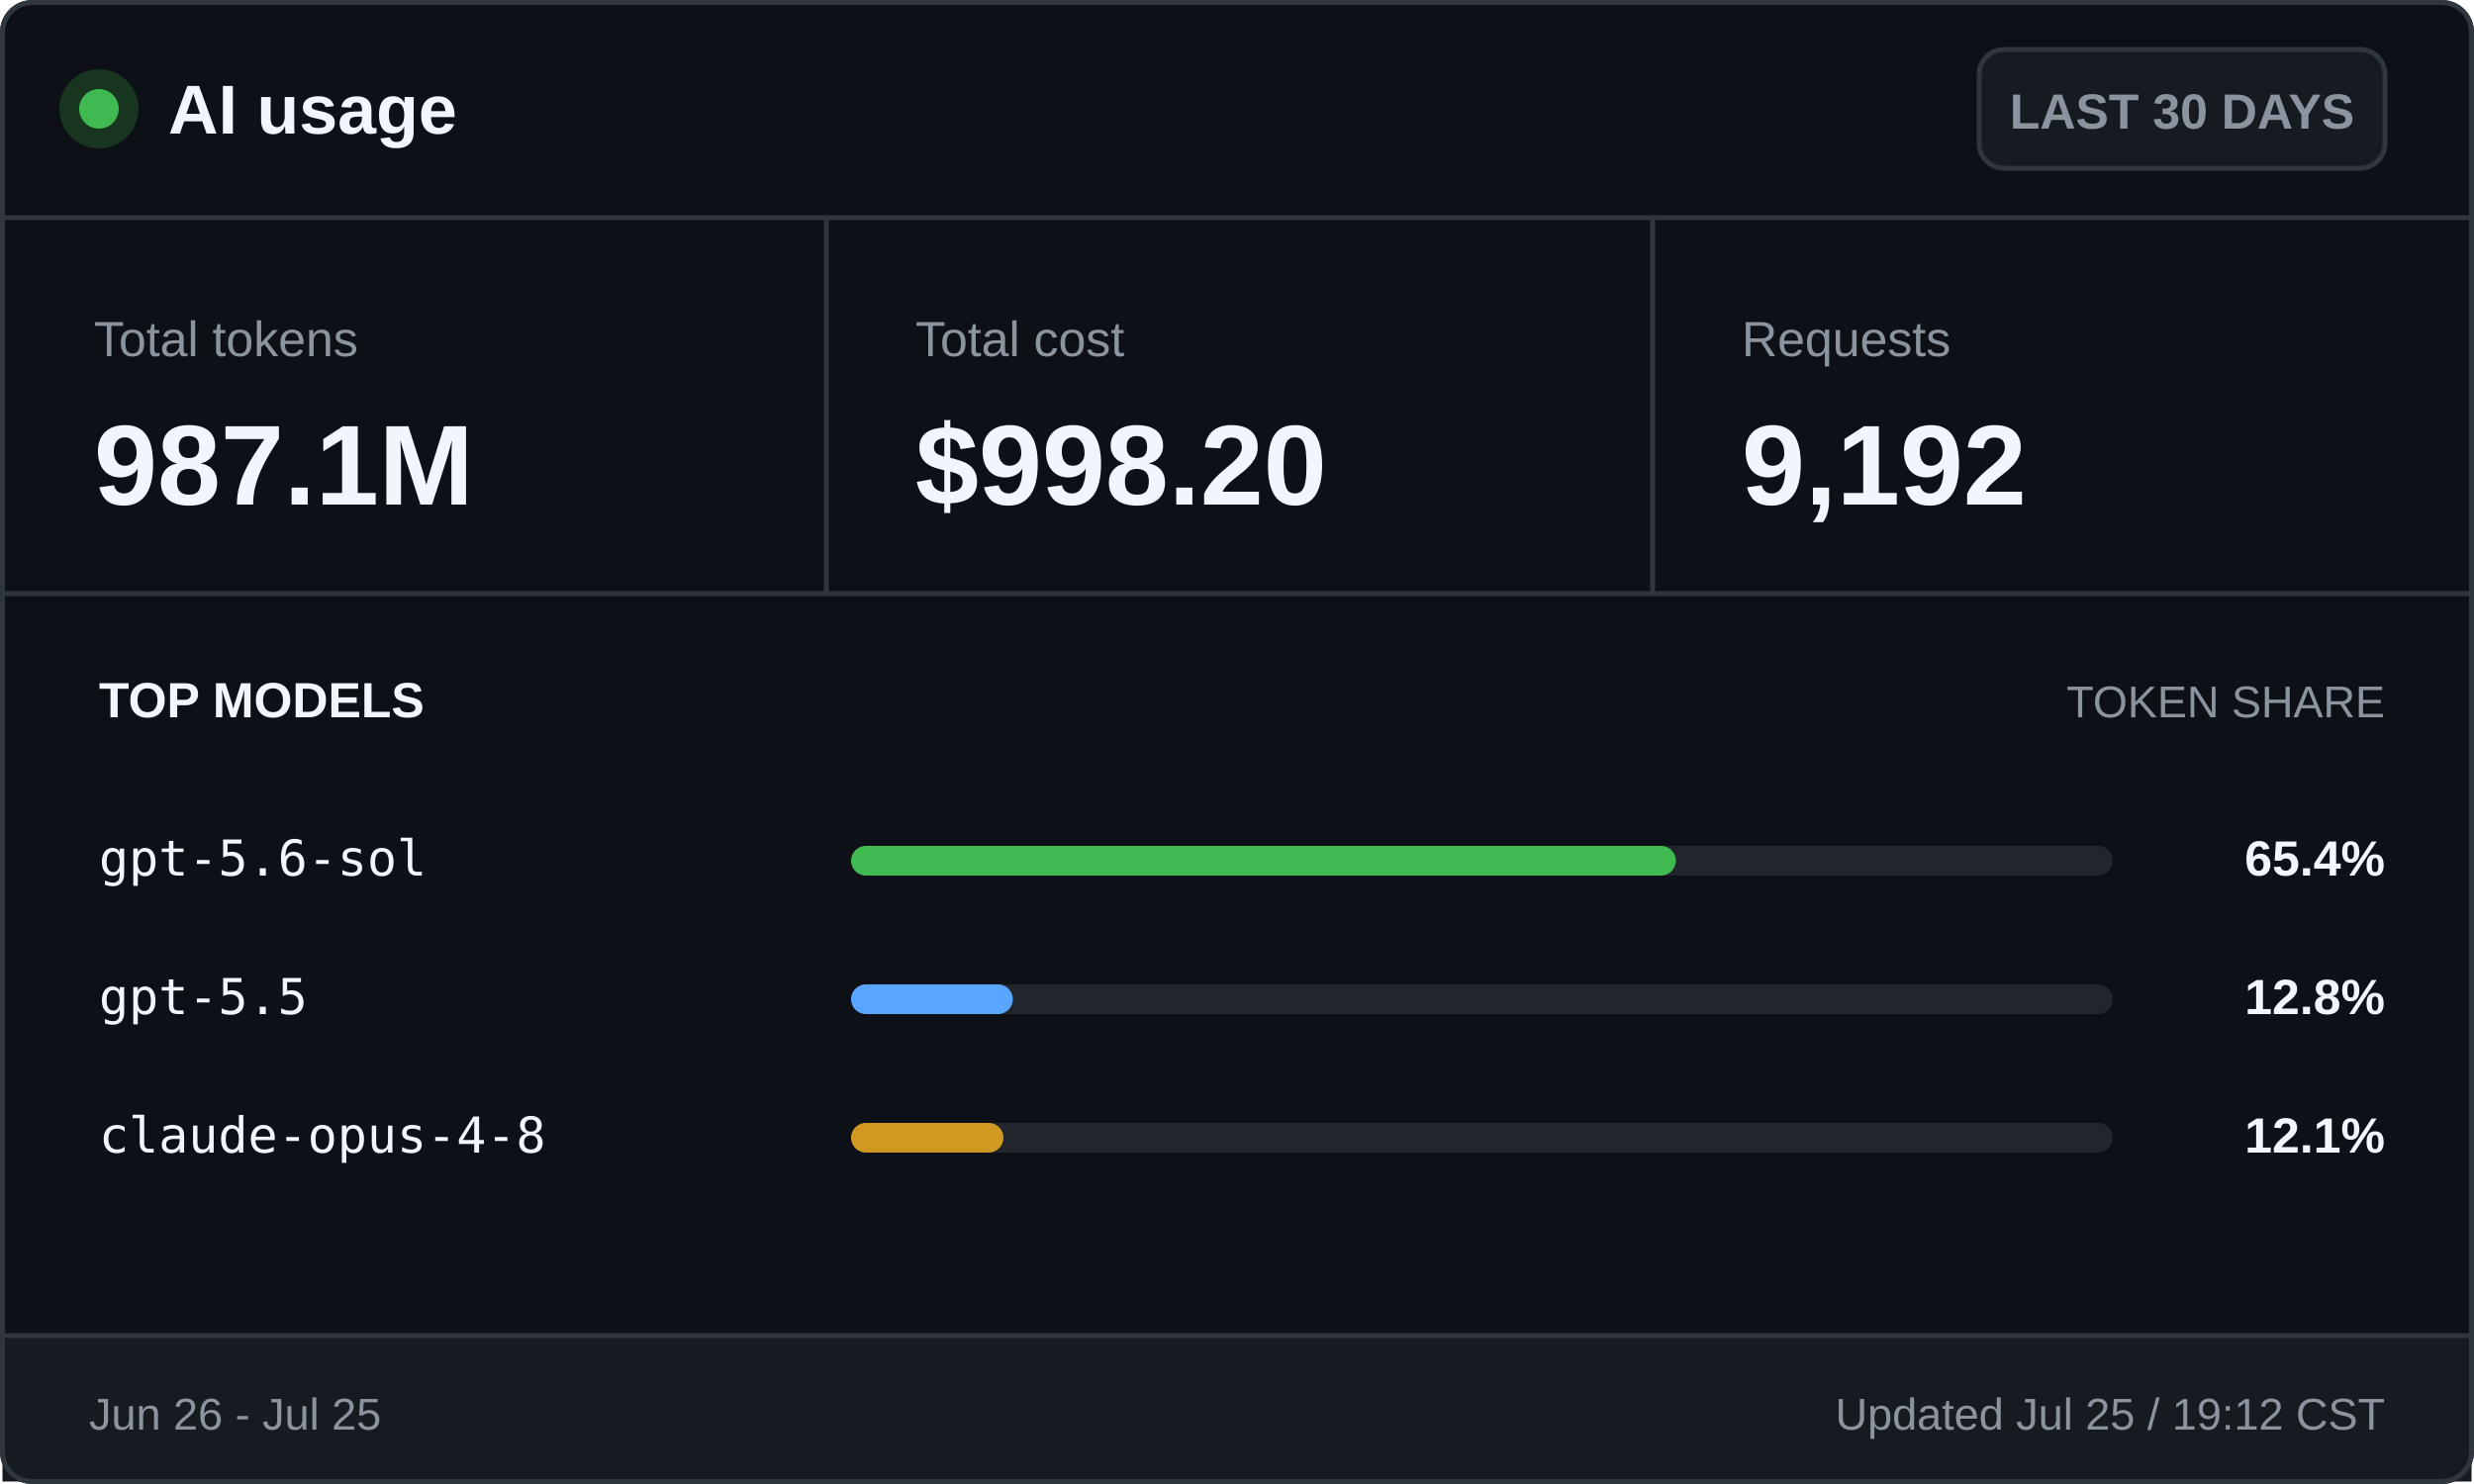
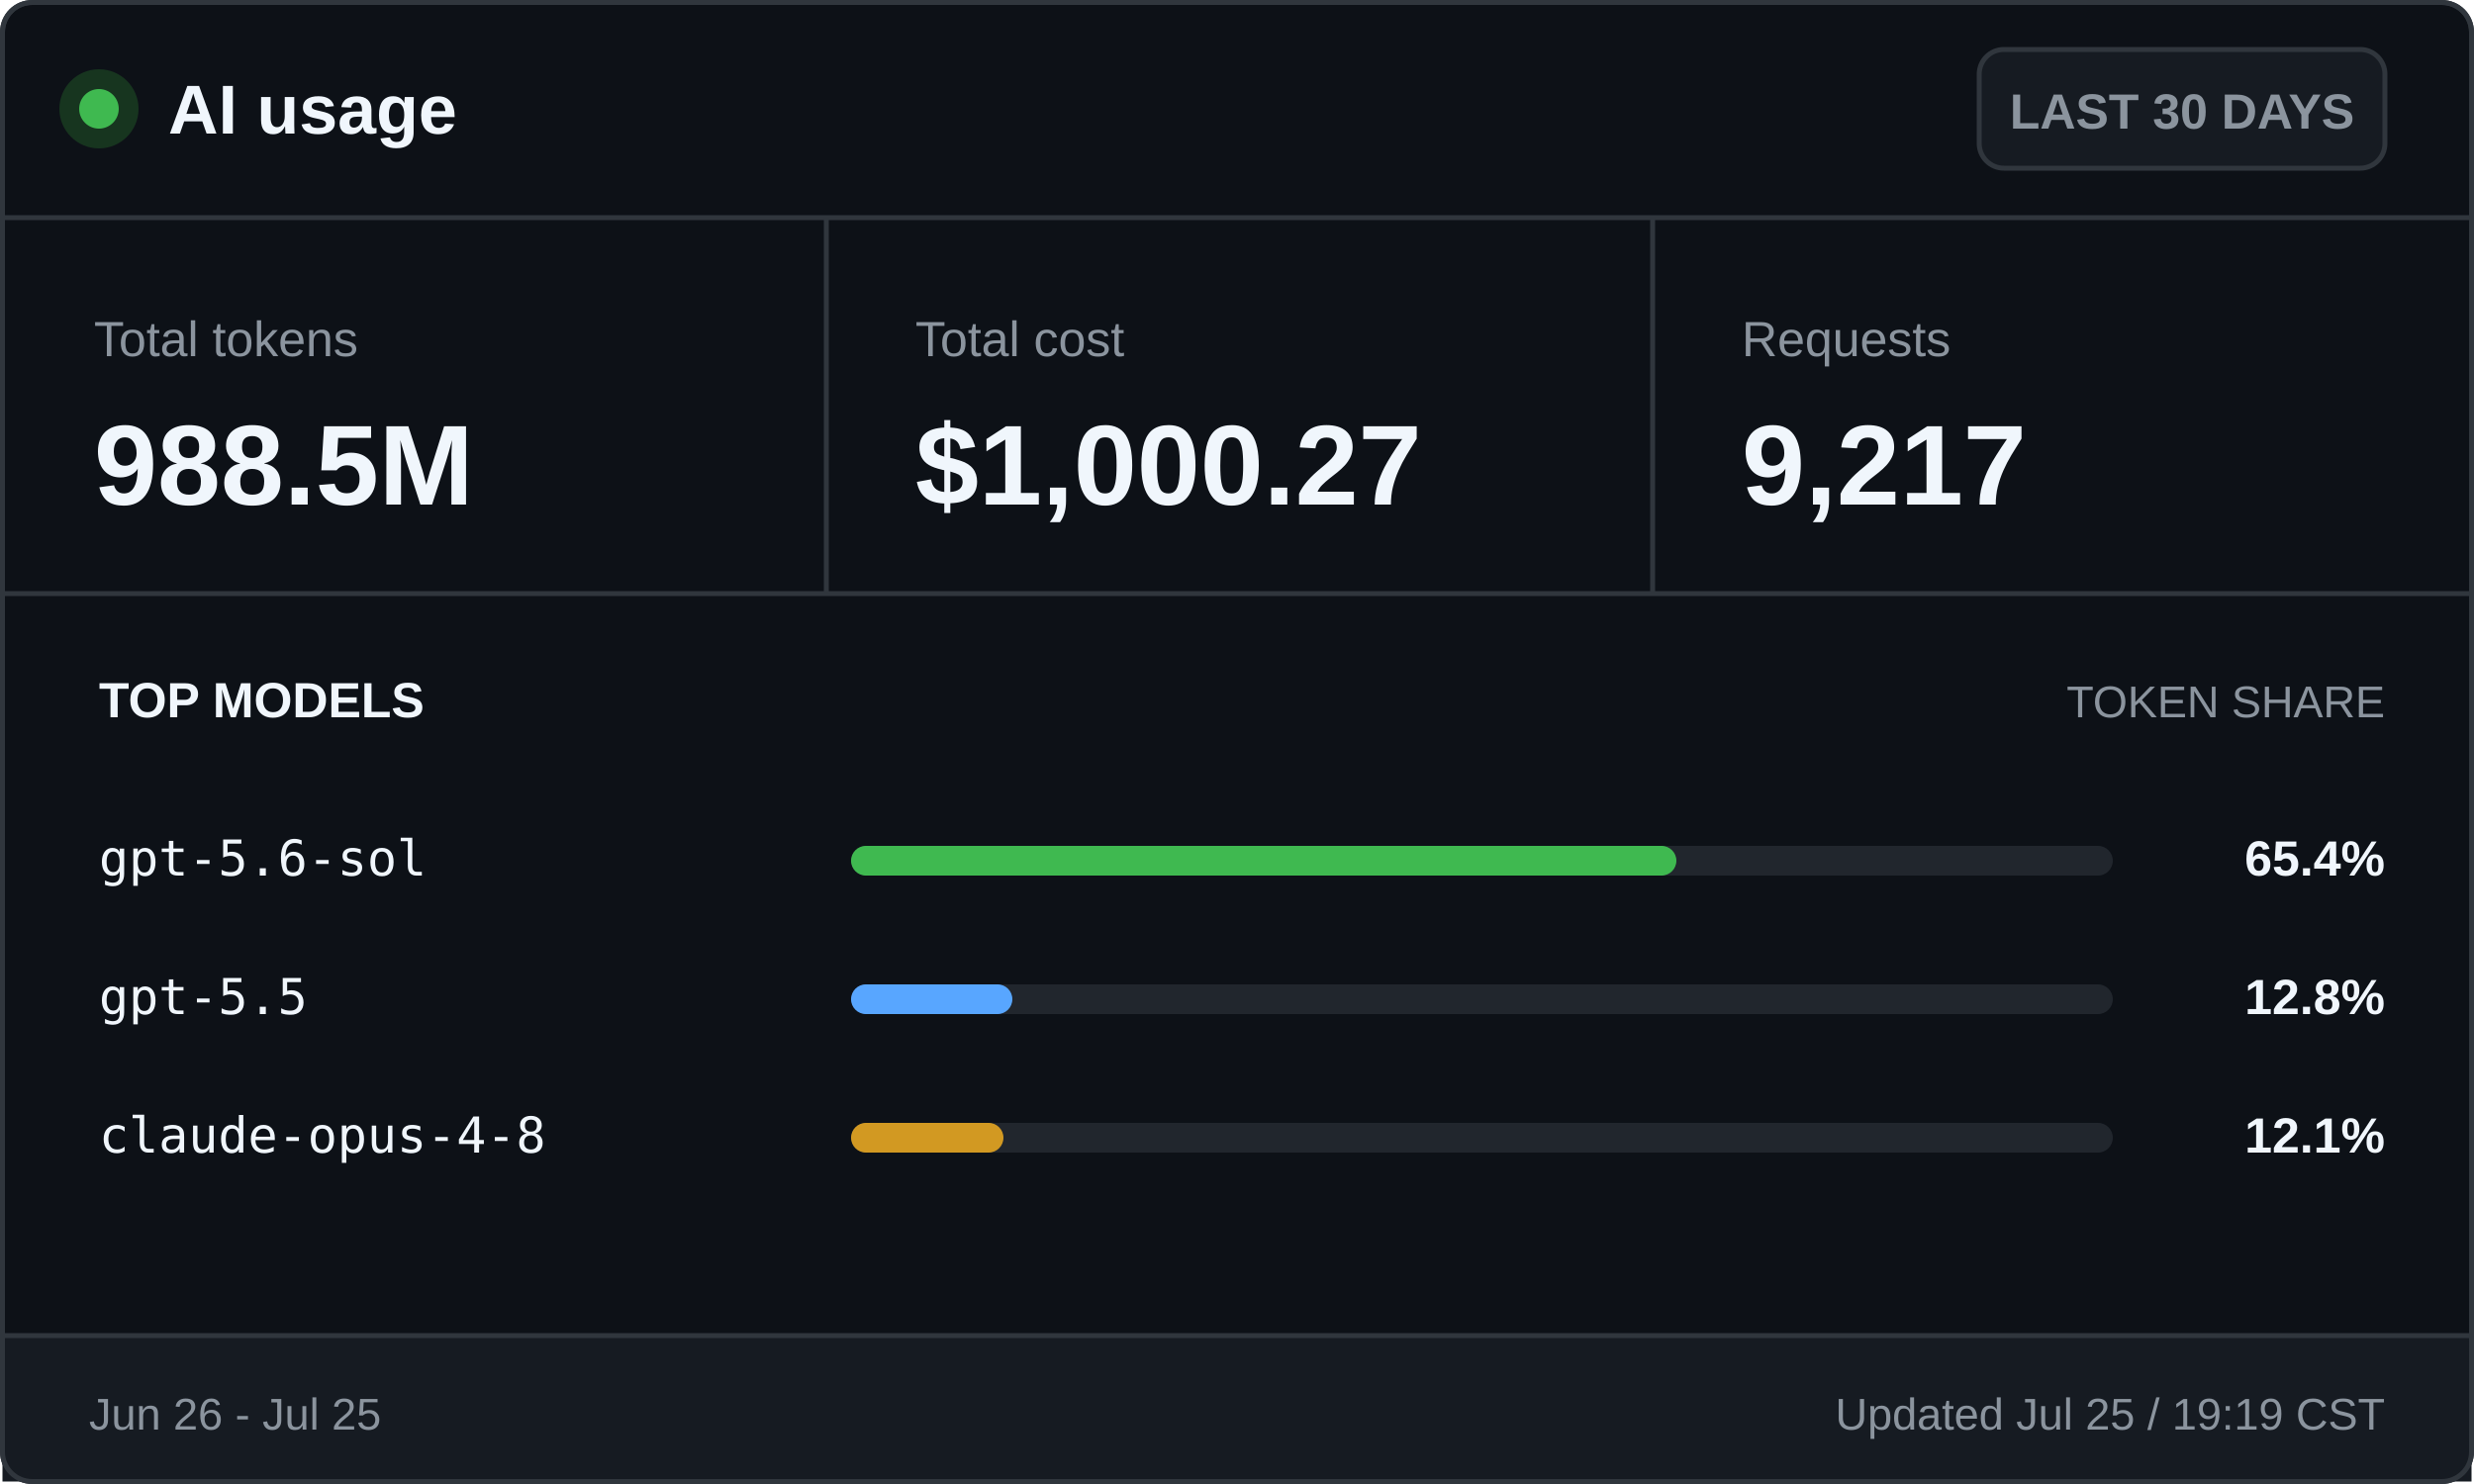
<svg xmlns="http://www.w3.org/2000/svg" width="500" height="300" viewBox="0 0 500 300" role="img" aria-labelledby="title desc">
  <style>
    .ui { font-family: -apple-system, BlinkMacSystemFont, "Segoe UI", Arial, sans-serif; }
    .mono { font-family: "Cascadia Mono", Consolas, monospace; }
    .brand { font-size: 14px; font-weight: 700; }
    .badge { font-size: 10px; font-weight: 600; }
    .label { font-size: 10px; }
    .value { font-size: 23px; font-weight: 700; }
    .section { font-size: 10px; font-weight: 700; text-transform: uppercase; }
    .section-muted { font-size: 9px; text-transform: uppercase; }
    .model { font-size: 10px; }
    .percentage { font-size: 10px; font-weight: 700; }
    .footer { font-size: 9px; }
  </style>
  <rect x="0.5" y="0.5" width="499" height="299" rx="6" fill="#0d1117" stroke="#30363d" />
  <circle cx="20" cy="22" r="8" fill="#17351f" />
  <circle cx="20" cy="22" r="4" fill="#3fb950" />
  <text class="ui brand" x="34" y="27" fill="#f0f6fc">AI usage</text>
  <rect x="400" y="10" width="82" height="24" rx="5" fill="#161b22" stroke="#30363d" />
  <text class="ui badge" x="441" y="26" fill="#8b949e" text-anchor="middle">LAST 30 DAYS</text>
  <line x1="0" y1="44" x2="500" y2="44" stroke="#30363d" />
  <text class="ui label" x="19" y="72" fill="#8b949e">Total tokens</text>
-   <text class="ui value" x="19" y="102" fill="#f0f6fc">987.1M</text>
+   <text class="ui value" x="19" y="102" fill="#f0f6fc">988.5M</text>
  <line x1="167" y1="44" x2="167" y2="120" stroke="#30363d" />
  <text class="ui label" x="185" y="72" fill="#8b949e">Total cost</text>
-   <text class="ui value" x="185" y="102" fill="#f0f6fc">$998.20</text>
+   <text class="ui value" x="185" y="102" fill="#f0f6fc">$1,000.27</text>
  <line x1="334" y1="44" x2="334" y2="120" stroke="#30363d" />
  <text class="ui label" x="352" y="72" fill="#8b949e">Requests</text>
-   <text class="ui value" x="352" y="102" fill="#f0f6fc">9,192</text>
+   <text class="ui value" x="352" y="102" fill="#f0f6fc">9,217</text>
  <line x1="0" y1="120" x2="500" y2="120" stroke="#30363d" />
  <text class="ui section" x="20" y="145" fill="#f0f6fc">TOP MODELS</text>
  <text class="ui section-muted" x="482" y="145" fill="#8b949e" text-anchor="end">TOKEN SHARE</text>
  <text class="mono model" x="20" y="177" fill="#f0f6fc">gpt-5.6-sol</text>
  <rect x="172" y="171" width="255" height="6" rx="3" fill="#21262d" />
-   <rect x="172" y="171" width="166.7" height="6" rx="3" fill="#3fb950" />
+   <rect x="172" y="171" width="166.8" height="6" rx="3" fill="#3fb950" />
  <text class="ui percentage" x="482" y="177" fill="#f0f6fc" text-anchor="end">65.4%</text>
  <text class="mono model" x="20" y="205" fill="#f0f6fc">gpt-5.5</text>
  <rect x="172" y="199" width="255" height="6" rx="3" fill="#21262d" />
-   <rect x="172" y="199" width="32.7" height="6" rx="3" fill="#58a6ff" />
+   <rect x="172" y="199" width="32.6" height="6" rx="3" fill="#58a6ff" />
  <text class="ui percentage" x="482" y="205" fill="#f0f6fc" text-anchor="end">12.8%</text>
  <text class="mono model" x="20" y="233" fill="#f0f6fc">claude-opus-4-8</text>
  <rect x="172" y="227" width="255" height="6" rx="3" fill="#21262d" />
  <rect x="172" y="227" width="30.8" height="6" rx="3" fill="#d29922" />
  <text class="ui percentage" x="482" y="233" fill="#f0f6fc" text-anchor="end">12.1%</text>
  <rect x="0.5" y="270" width="499" height="29.5" fill="#161b22" />
  <line x1="0" y1="270" x2="500" y2="270" stroke="#30363d" />
  <text class="ui footer" x="18" y="289" fill="#8b949e">Jun 26 - Jul 25</text>
-   <text class="ui footer" x="482" y="289" fill="#8b949e" text-anchor="end">Updated Jul 25 / 19:12 CST</text>
+   <text class="ui footer" x="482" y="289" fill="#8b949e" text-anchor="end">Updated Jul 25 / 19:19 CST</text>
  <rect x="0.5" y="0.5" width="499" height="299" rx="6" fill="none" stroke="#30363d" />
</svg>
